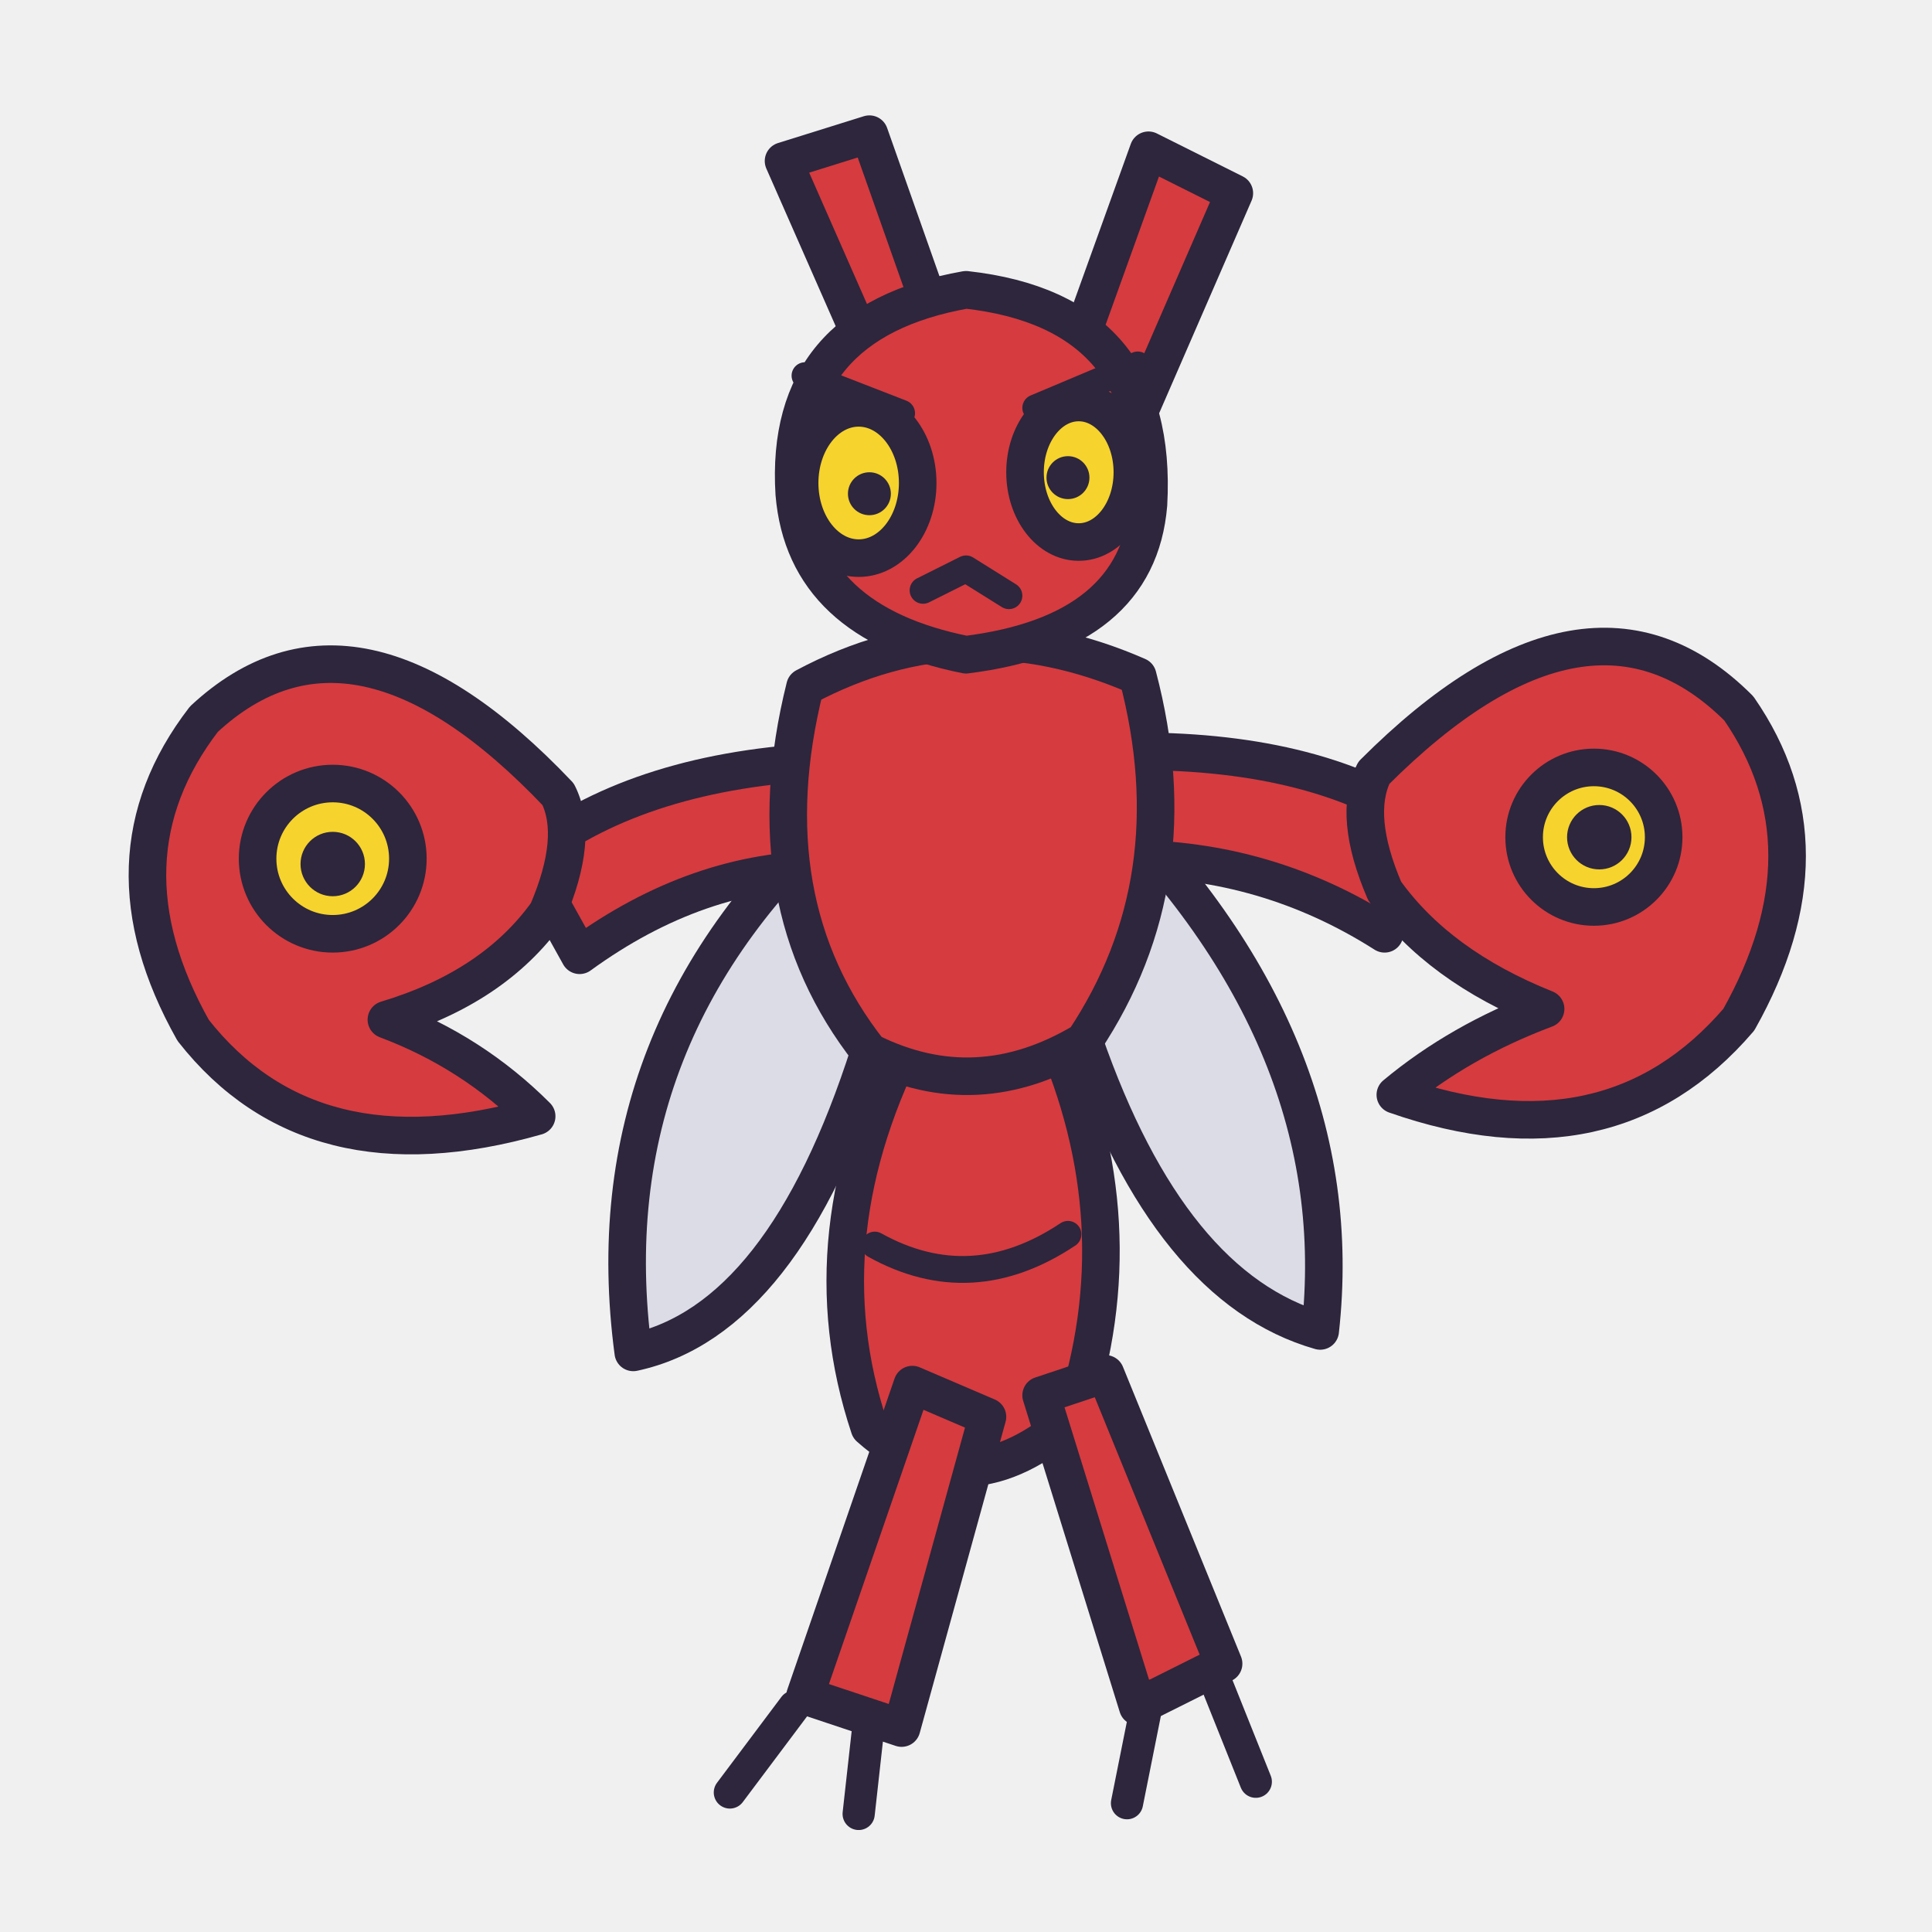
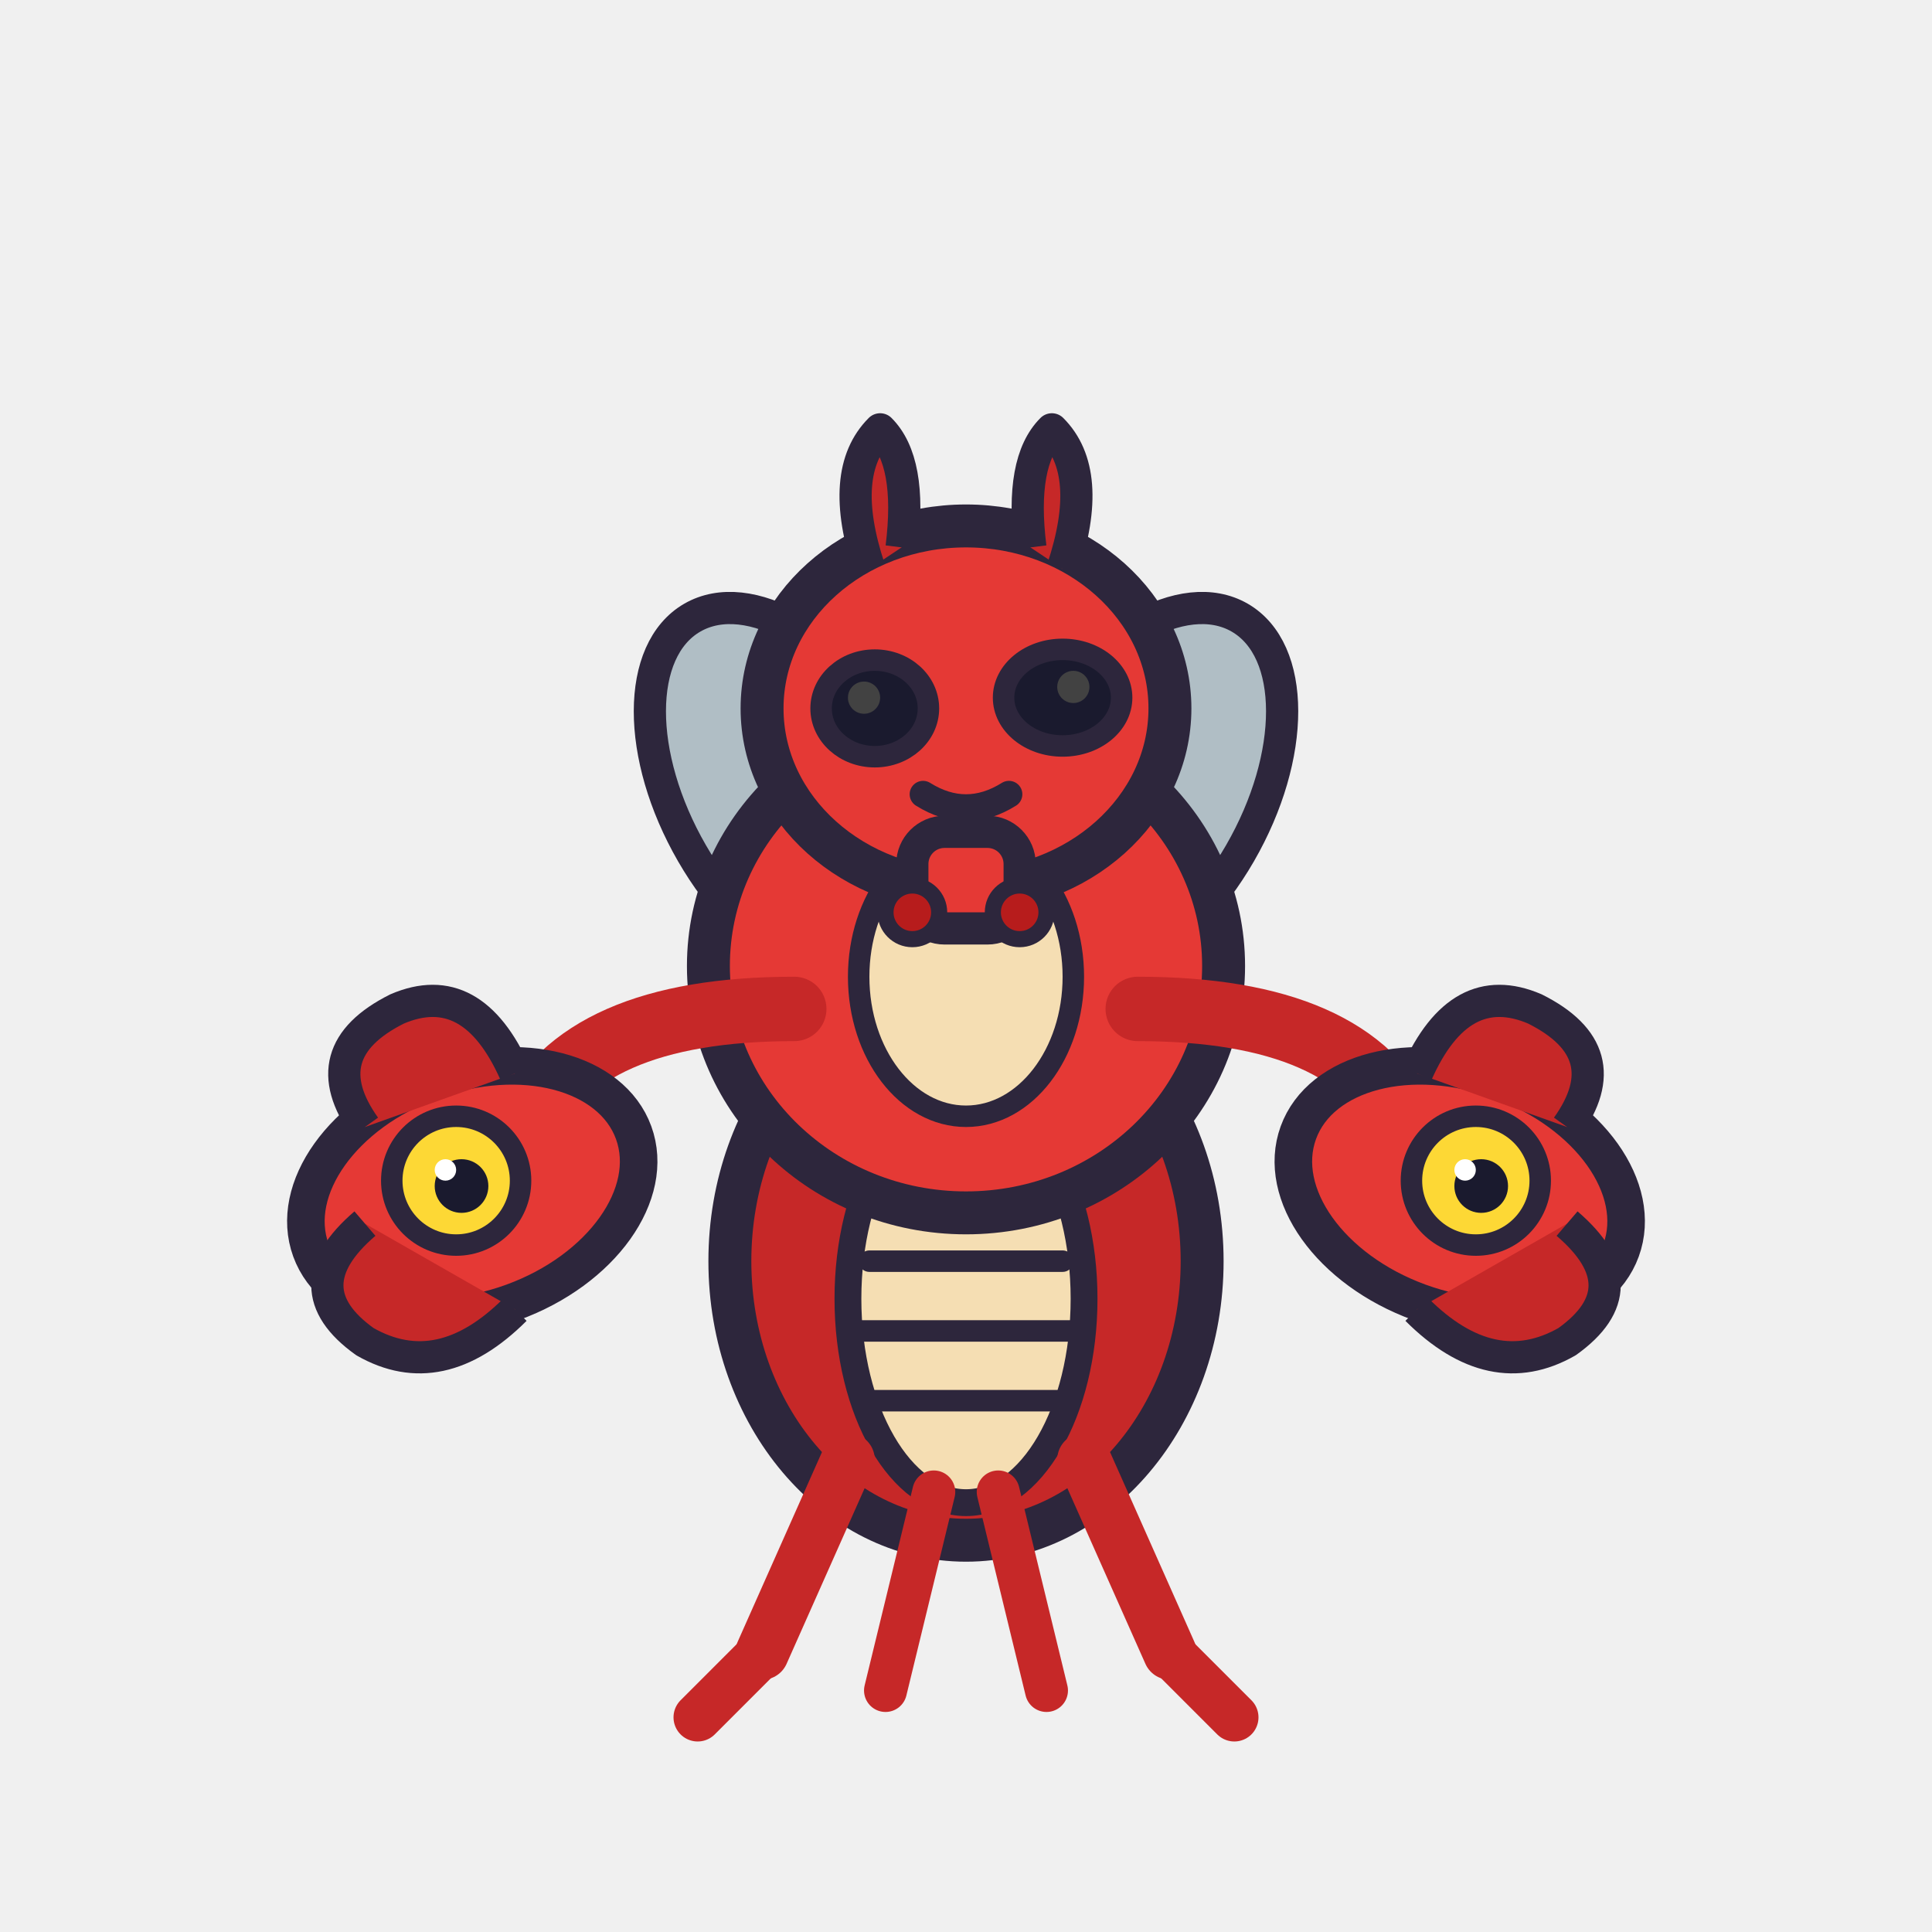
<svg xmlns="http://www.w3.org/2000/svg" viewBox="0 0 360 360">
-   <g stroke="#2d263c" stroke-width="7" stroke-linejoin="round" stroke-linecap="round">
-     <path d="M158 150 Q110 192 118 252 Q146 246 162 196 Q168 168 158 150 Z" fill="#dcdce6" />
-     <path d="M205 148 Q252 194 246 248 Q218 240 202 194 Q196 166 205 148 Z" fill="#dcdce6" />
-     <path d="M168 80 L146 30 L162 25 L180 76 Z" fill="#d63b3f" />
-     <path d="M196 78 L214 28 L230 36 L210 82 Z" fill="#d63b3f" />
-     <path d="M152 142 Q118 144 98 160 L108 178 Q130 162 154 162 Z" fill="#d63b3f" />
-     <path d="M212 140 Q246 140 266 154 L258 174 Q236 160 210 160 Z" fill="#d63b3f" />
-     <path d="M104 148 Q66 108 38 134 Q18 160 36 192 Q58 220 100 208 Q88 196 72 190 Q92 184 102 170 Q108 156 104 148 Z" fill="#d63b3f" />
-     <path d="M256 144 Q296 104 324 132 Q342 158 324 190 Q300 218 260 204 Q272 194 288 188 Q268 180 258 166 Q252 152 256 144 Z" fill="#d63b3f" />
-     <circle cx="62" cy="160" r="14" fill="#f6d32d" />
-     <circle cx="62" cy="161" r="6" fill="#2d263c" stroke="none" />
-     <circle cx="297" cy="156" r="13" fill="#f6d32d" />
-     <circle cx="298" cy="156" r="6" fill="#2d263c" stroke="none" />
-     <path d="M170 192 Q150 230 162 266 Q180 282 200 264 Q212 228 196 192 Z" fill="#d63b3f" />
-     <path d="M163 232 Q181 242 199 230" fill="none" stroke-width="5" />
-     <path d="M170 258 L150 316 L168 322 L184 264 Z" fill="#d63b3f" />
-     <path d="M194 260 L212 318 L228 310 L206 256 Z" fill="#d63b3f" />
-     <path d="M148 318 L136 334" fill="none" stroke-width="6" />
-     <path d="M162 320 L160 338" fill="none" stroke-width="6" />
-     <path d="M214 316 L210 336" fill="none" stroke-width="6" />
-     <path d="M226 312 L234 332" fill="none" stroke-width="6" />
-     <path d="M150 128 Q140 168 162 196 Q182 206 202 194 Q222 164 212 126 Q180 112 150 128 Z" fill="#d63b3f" />
-     <path d="M148 92 Q146 60 180 54 Q216 58 214 94 Q212 118 180 122 Q150 116 148 92 Z" fill="#d63b3f" />
-     <ellipse cx="160" cy="90" rx="11" ry="14" fill="#f6d32d" />
-     <ellipse cx="201" cy="88" rx="10" ry="13" fill="#f6d32d" />
-     <circle cx="162" cy="92" r="4" fill="#2d263c" stroke="none" />
-     <circle cx="199" cy="89" r="4" fill="#2d263c" stroke="none" />
-     <path d="M150 70 L168 77" fill="none" stroke-width="5" />
-     <path d="M212 68 L193 76" fill="none" stroke-width="5" />
-     <path d="M172 110 L180 106 L188 111" fill="none" stroke-width="5" />
-   </g>
+   <ellipse cx="148" cy="148" rx="22" ry="38" fill="#b0bec5" stroke="#2d263c" stroke-width="6" stroke-linejoin="round" transform="rotate(-30 148 148)" />
+   <ellipse cx="212" cy="148" rx="22" ry="38" fill="#b0bec5" stroke="#2d263c" stroke-width="6" stroke-linejoin="round" transform="rotate(30 212 148)" />
+   <ellipse cx="180" cy="235" rx="44" ry="52" fill="#c62828" stroke="#2d263c" stroke-width="8" stroke-linejoin="round" />
+   <ellipse cx="180" cy="242" rx="22" ry="38" fill="#f5deb3" stroke="#2d263c" stroke-width="5" stroke-linejoin="round" />
+   <line x1="162" y1="235" x2="198" y2="235" stroke="#2d263c" stroke-width="4" stroke-linecap="round" />
+   <line x1="160" y1="248" x2="200" y2="248" stroke="#2d263c" stroke-width="4" stroke-linecap="round" />
+   <line x1="163" y1="261" x2="197" y2="261" stroke="#2d263c" stroke-width="4" stroke-linecap="round" />
+   <ellipse cx="180" cy="180" rx="48" ry="46" fill="#e53935" stroke="#2d263c" stroke-width="8" stroke-linejoin="round" />
+   <ellipse cx="180" cy="182" rx="20" ry="26" fill="#f5deb3" stroke="#2d263c" stroke-width="4" stroke-linejoin="round" />
+   <line x1="158" y1="272" x2="142" y2="308" stroke="#c62828" stroke-width="10" stroke-linecap="round" />
+   <line x1="142" y1="308" x2="130" y2="320" stroke="#c62828" stroke-width="9" stroke-linecap="round" />
+   <line x1="202" y1="272" x2="218" y2="308" stroke="#c62828" stroke-width="10" stroke-linecap="round" />
+   <line x1="218" y1="308" x2="230" y2="320" stroke="#c62828" stroke-width="9" stroke-linecap="round" />
+   <line x1="174" y1="278" x2="165" y2="315" stroke="#c62828" stroke-width="8" stroke-linecap="round" />
+   <line x1="186" y1="278" x2="195" y2="315" stroke="#c62828" stroke-width="8" stroke-linecap="round" />
+   <path d="M148 188 Q108 188 98 210" fill="none" stroke="#c62828" stroke-width="12" stroke-linecap="round" />
+   <ellipse cx="88" cy="222" rx="32" ry="22" fill="#e53935" stroke="#2d263c" stroke-width="7" stroke-linejoin="round" transform="rotate(-20 88 222)" />
+   <path d="M68 210 Q58 196 74 188 Q88 182 96 200" fill="#c62828" stroke="#2d263c" stroke-width="6" stroke-linejoin="round" />
+   <path d="M68 228 Q54 240 68 250 Q82 258 96 244" fill="#c62828" stroke="#2d263c" stroke-width="6" stroke-linejoin="round" />
+   <circle cx="85" cy="220" r="12" fill="#fdd835" stroke="#2d263c" stroke-width="4" />
+   <circle cx="86" cy="221" r="5" fill="#1a1a2e" />
+   <circle cx="83" cy="218" r="2" fill="white" />
+   <path d="M212 188 Q252 188 262 210" fill="none" stroke="#c62828" stroke-width="12" stroke-linecap="round" />
+   <ellipse cx="272" cy="222" rx="32" ry="22" fill="#e53935" stroke="#2d263c" stroke-width="7" stroke-linejoin="round" transform="rotate(20 272 222)" />
+   <path d="M292 210 Q302 196 286 188 Q272 182 264 200" fill="#c62828" stroke="#2d263c" stroke-width="6" stroke-linejoin="round" />
+   <path d="M292 228 Q306 240 292 250 Q278 258 264 244" fill="#c62828" stroke="#2d263c" stroke-width="6" stroke-linejoin="round" />
+   <circle cx="275" cy="220" r="12" fill="#fdd835" stroke="#2d263c" stroke-width="4" />
+   <circle cx="276" cy="221" r="5" fill="#1a1a2e" />
+   <circle cx="273" cy="218" r="2" fill="white" />
+   <ellipse cx="180" cy="132" rx="38" ry="34" fill="#e53935" stroke="#2d263c" stroke-width="8" stroke-linejoin="round" />
+   <path d="M162 106 Q156 88 164 80 Q170 86 168 102" fill="#c62828" stroke="#2d263c" stroke-width="6" stroke-linejoin="round" />
+   <path d="M198 106 Q204 88 196 80 Q190 86 192 102" fill="#c62828" stroke="#2d263c" stroke-width="6" stroke-linejoin="round" />
+   <ellipse cx="163" cy="132" rx="10" ry="9" fill="#1a1a2e" stroke="#2d263c" stroke-width="4" />
+   <ellipse cx="161" cy="130" rx="3" ry="3" fill="#424242" />
+   <ellipse cx="198" cy="130" rx="11" ry="9" fill="#1a1a2e" stroke="#2d263c" stroke-width="4" />
+   <ellipse cx="200" cy="128" rx="3" ry="3" fill="#424242" />
+   <path d="M172 148 Q180 153 188 148" fill="none" stroke="#2d263c" stroke-width="5" stroke-linecap="round" />
+   <rect x="170" y="155" width="20" height="18" rx="6" fill="#e53935" stroke="#2d263c" stroke-width="6" />
+   <circle cx="170" cy="170" r="5" fill="#b71c1c" stroke="#2d263c" stroke-width="3" />
+   <circle cx="190" cy="170" r="5" fill="#b71c1c" stroke="#2d263c" stroke-width="3" />
</svg>
